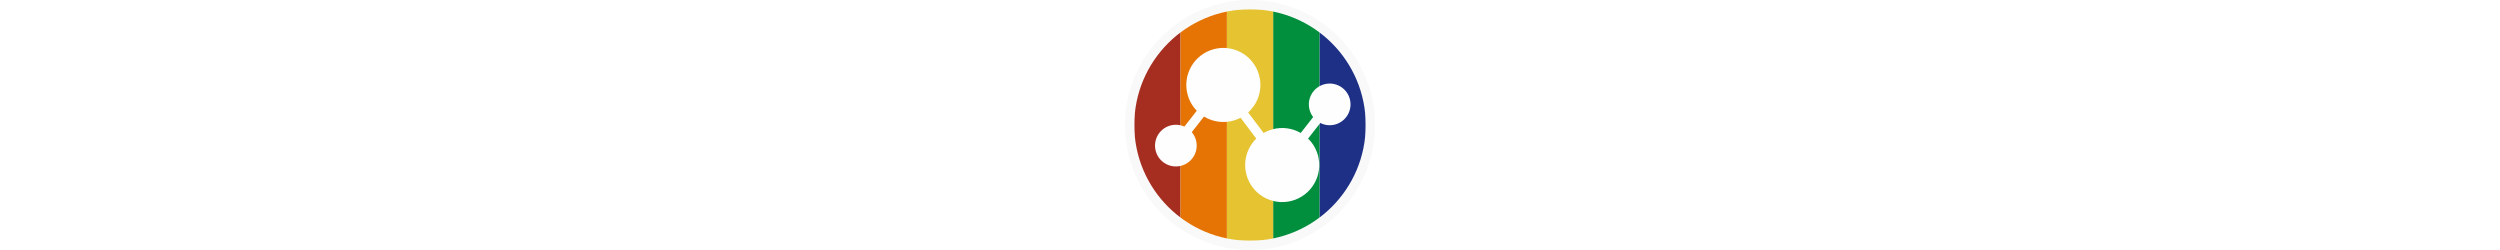
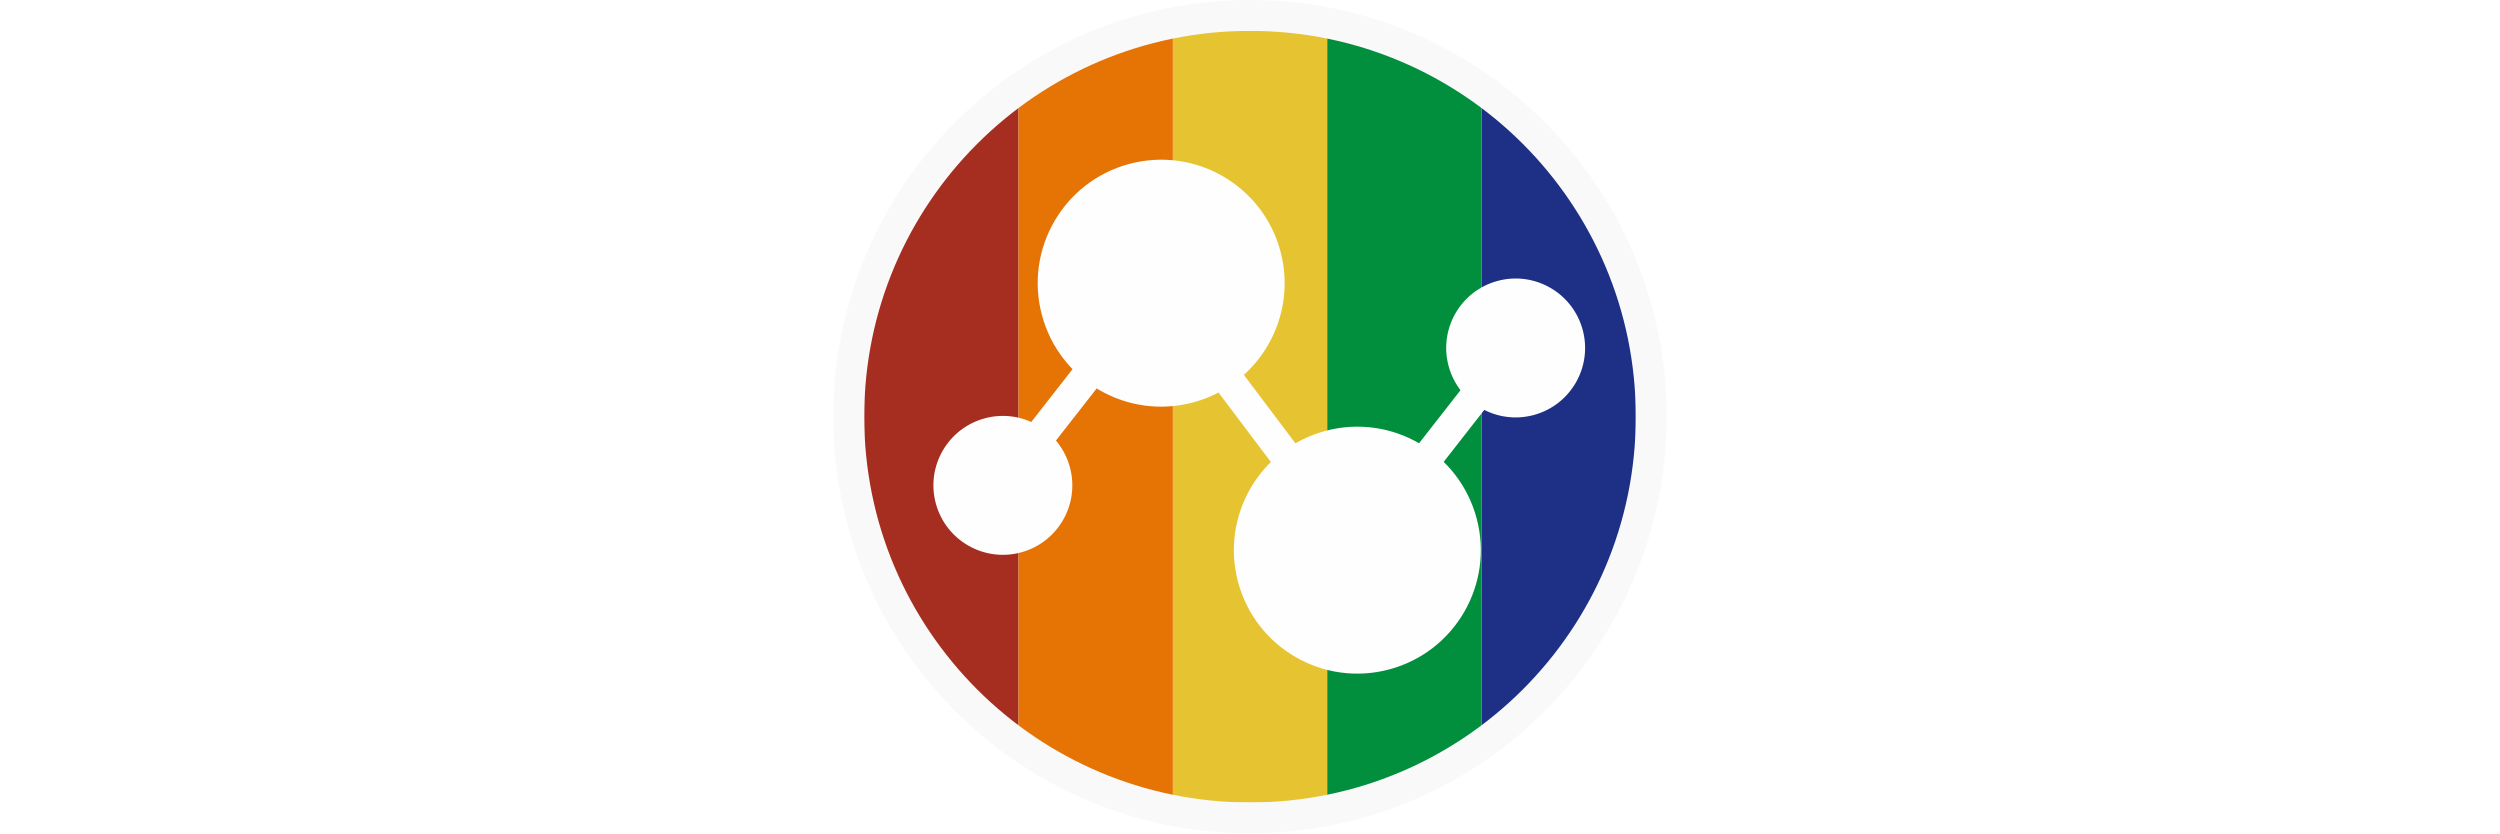
- <svg xmlns="http://www.w3.org/2000/svg" width="1000" height="100" viewBox="0 0 540 540" fill="none">
+ <svg xmlns="http://www.w3.org/2000/svg" width="300" height="100" viewBox="0 0 540 540" fill="none">
  <circle cx="270" cy="270" r="270" fill="#F9F9F9" />
  <mask id="mask0_6_2" style="mask-type:alpha" maskUnits="userSpaceOnUse" x="20" y="20" width="500" height="500">
    <circle cx="270" cy="270" r="250" fill="#CC0606" />
  </mask>
  <g mask="url(#mask0_6_2)">
    <rect x="20" y="20" width="100" height="500" fill="#A62E20" />
    <rect x="420" y="20" width="100" height="500" fill="#1E3085" />
    <rect x="320" y="20" width="100" height="500" fill="#018F3E" />
    <rect x="220" y="20" width="100" height="500" fill="#E5C331" />
    <rect x="120" y="20" width="100" height="500" fill="#E57405" />
    <circle cx="442.139" cy="225.483" r="45" transform="rotate(-15 442.139 225.483)" fill="#FEFEFE" />
    <circle cx="109.861" cy="314.517" r="45" transform="rotate(-15 109.861 314.517)" fill="#FEFEFE" />
    <circle cx="339.553" cy="356.499" r="80" transform="rotate(-15 339.553 356.499)" fill="#FEFEFE" />
    <circle cx="212.447" cy="183.501" r="80" transform="rotate(-15 212.447 183.501)" fill="#FEFEFE" />
    <line x1="116.712" y1="304.481" x2="221.193" y2="170.751" stroke="#FEFEFE" stroke-width="20" />
    <line x1="199.306" y1="171.004" x2="356.481" y2="379.583" stroke="#FEFEFE" stroke-width="20" />
    <line x1="328.379" y1="368.96" x2="432.861" y2="235.23" stroke="#FEFEFE" stroke-width="20" />
  </g>
</svg>
